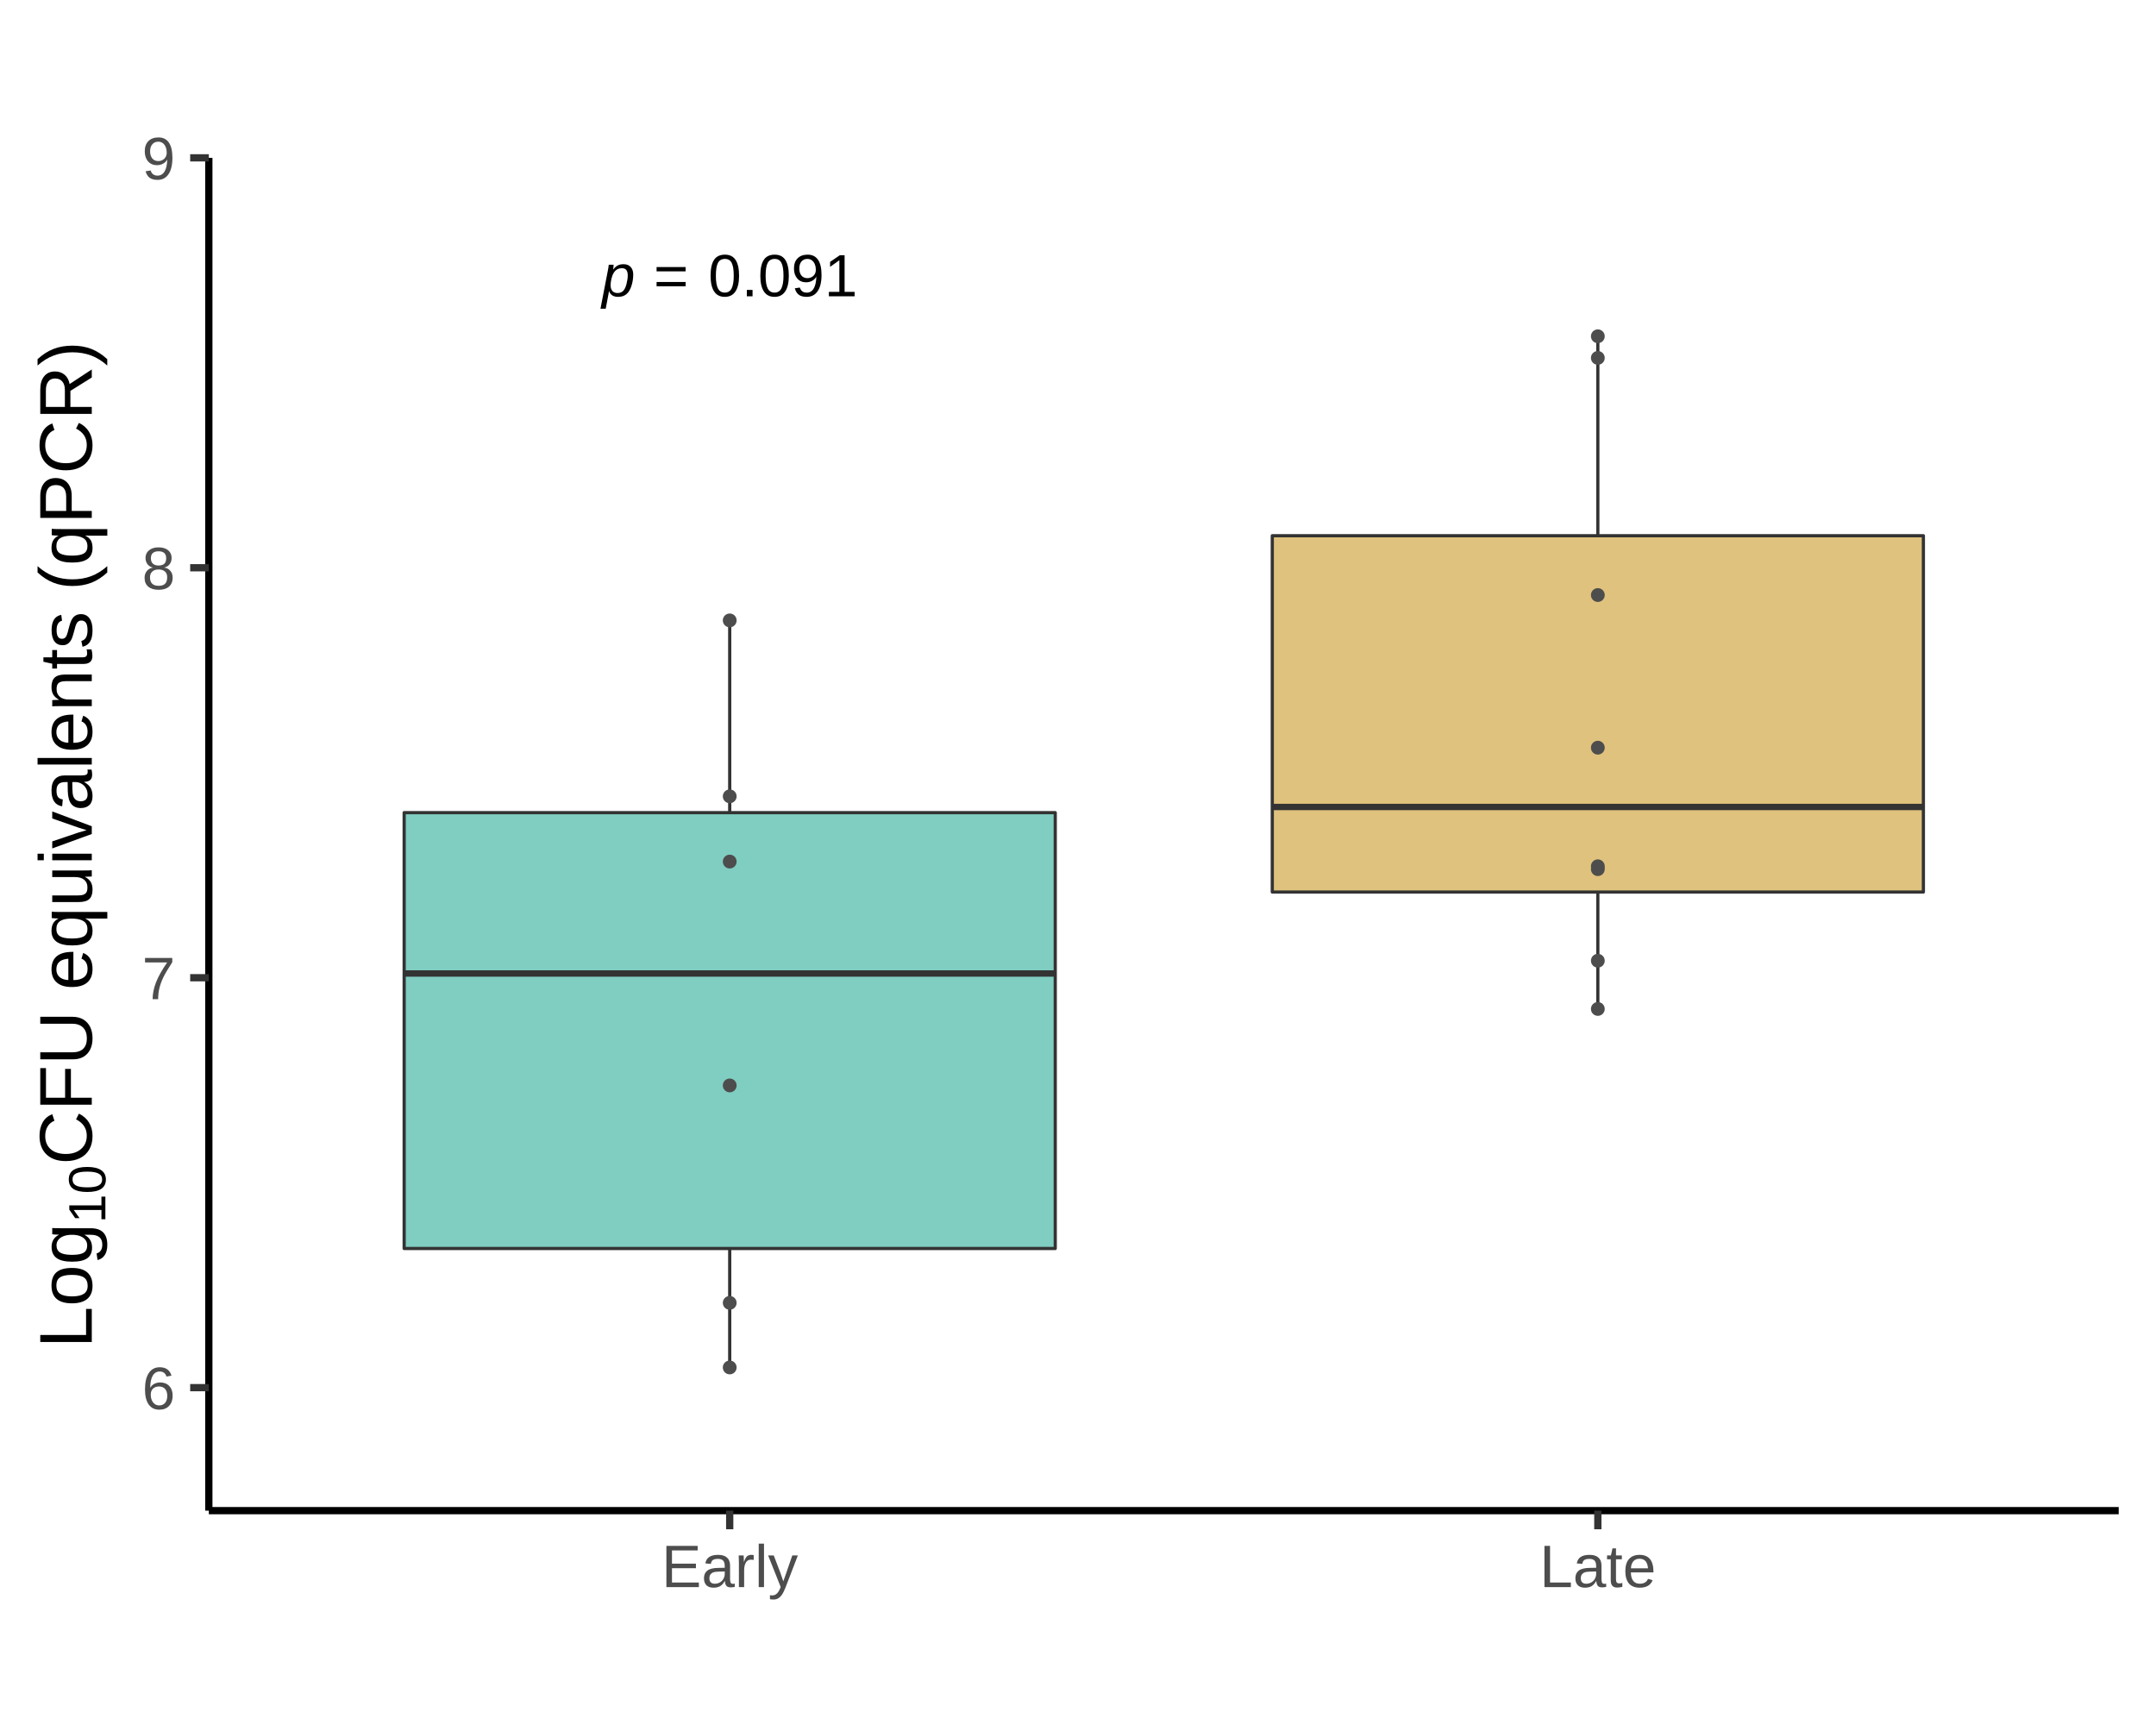
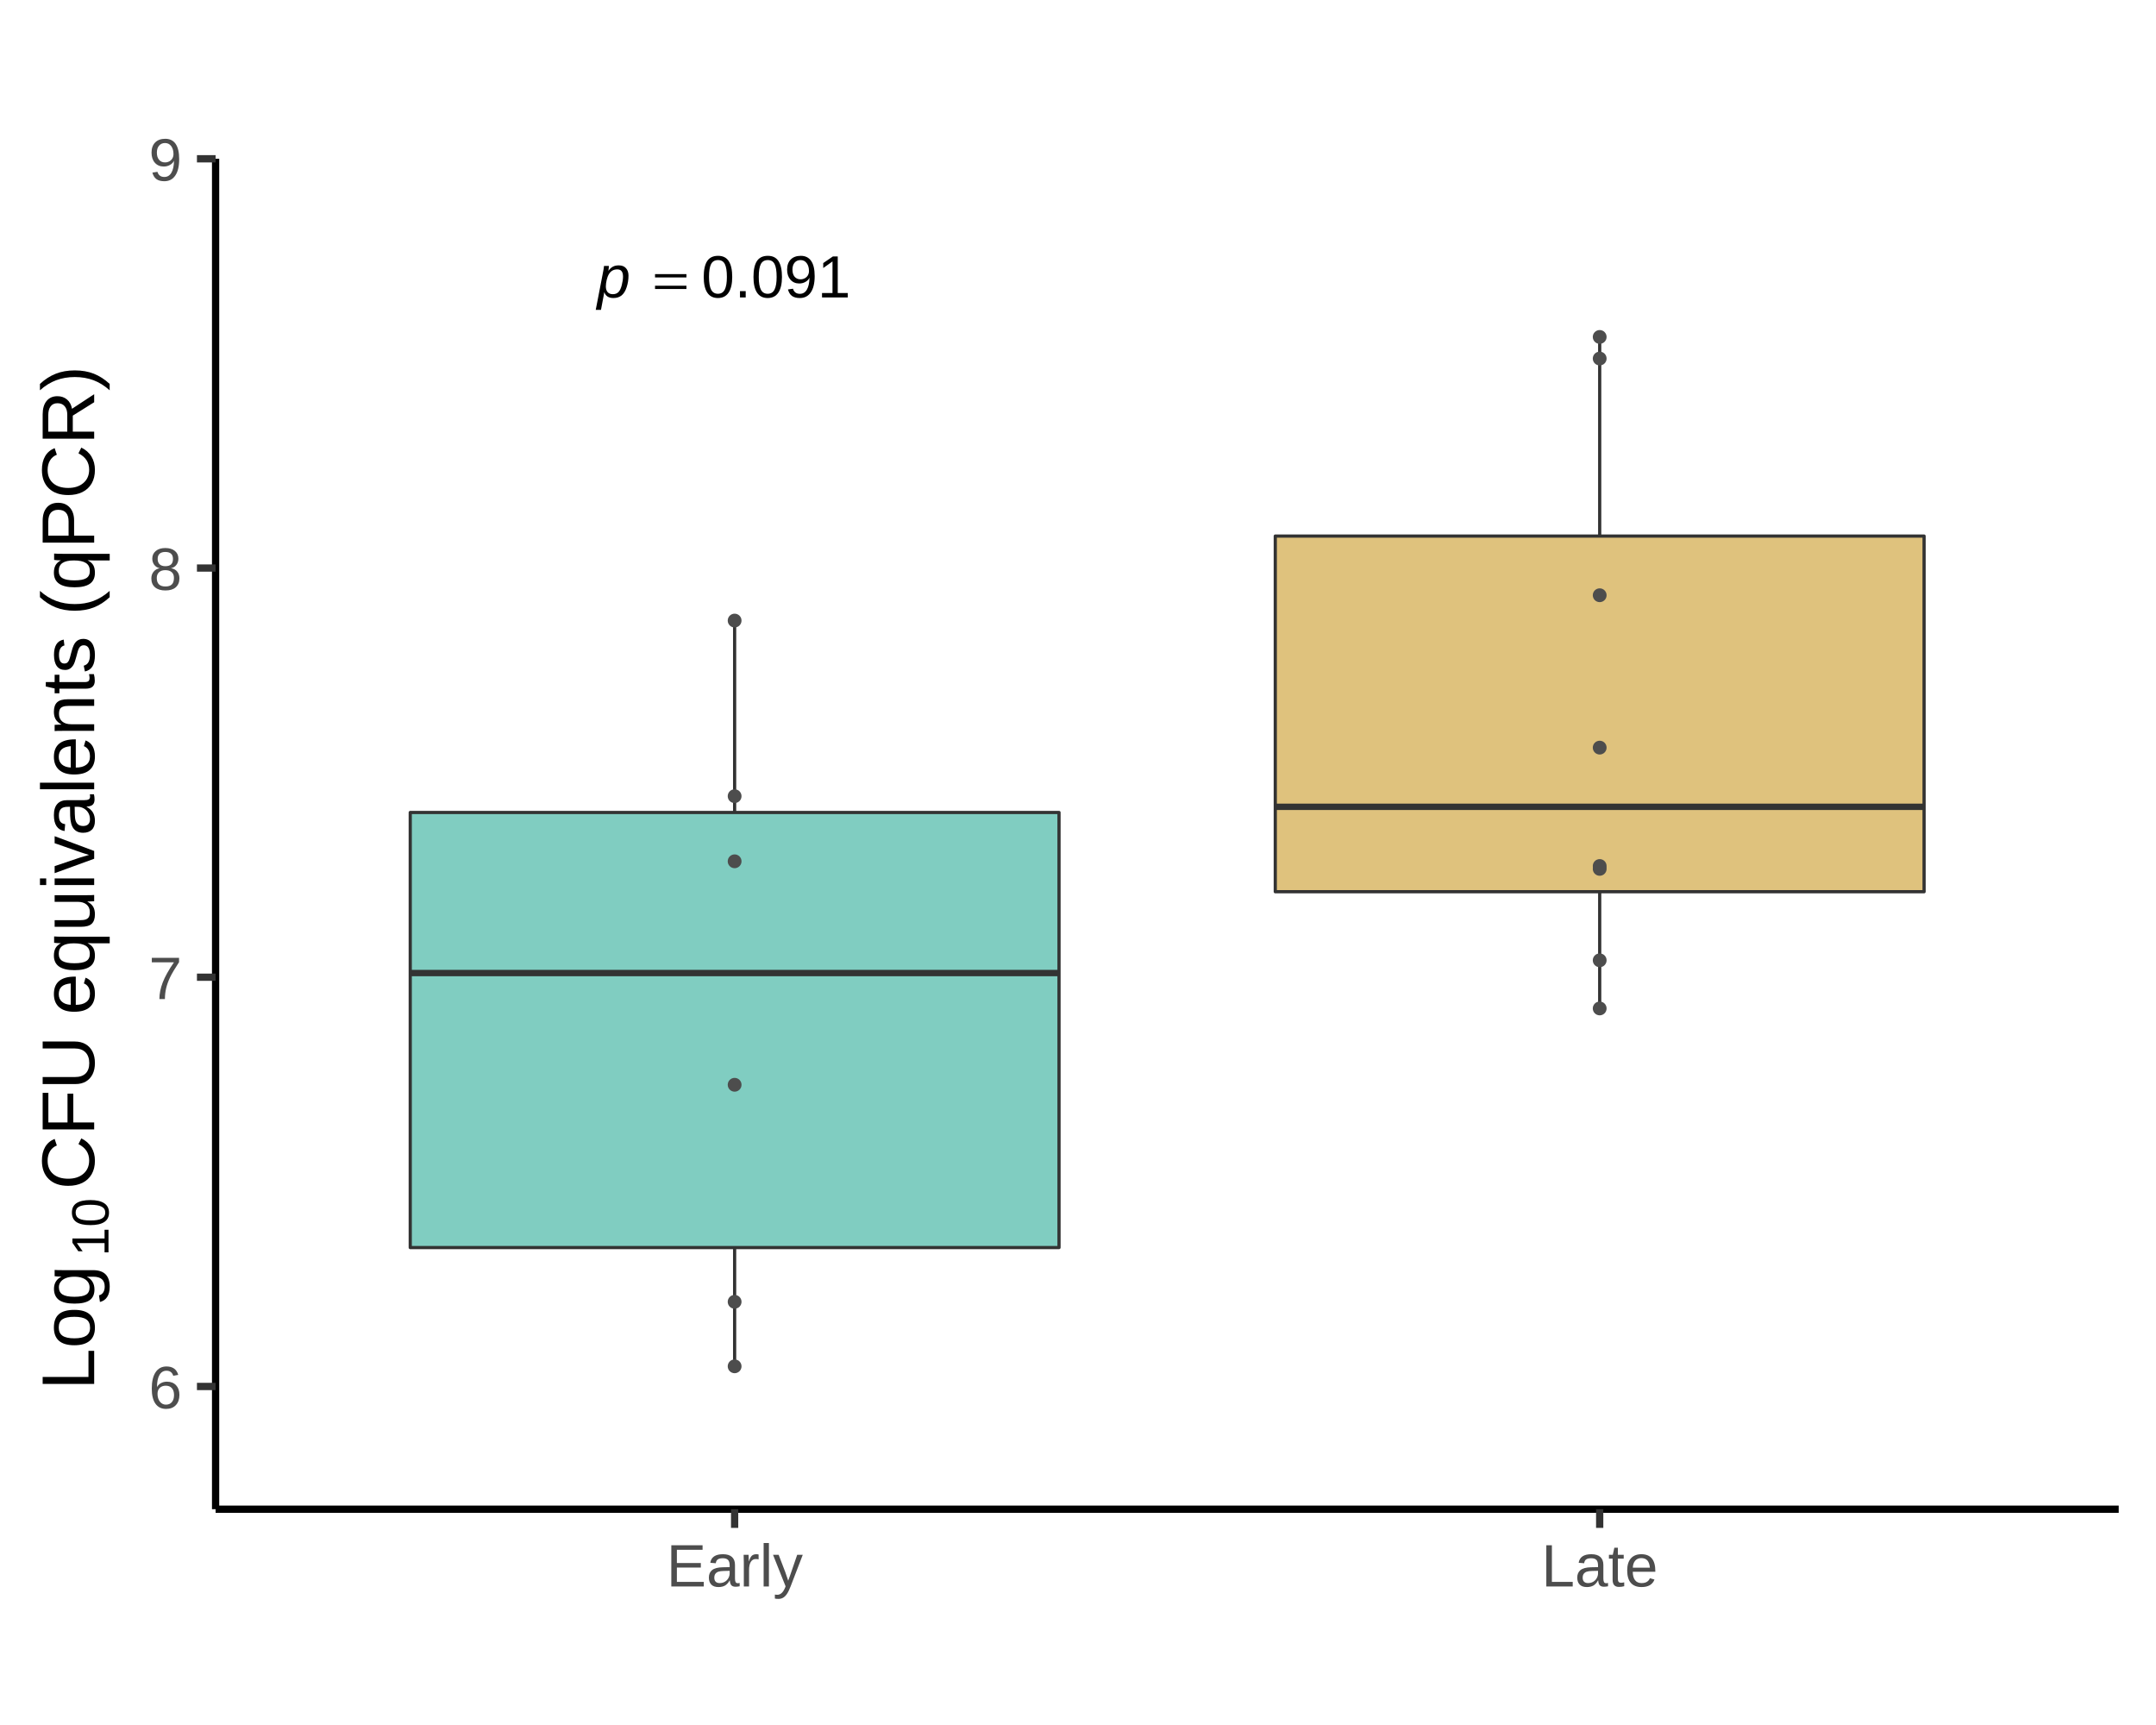
<svg xmlns="http://www.w3.org/2000/svg" class="svglite" width="720.00pt" height="576.00pt" viewBox="0 0 720.00 576.00">
  <defs>
    <style type="text/css">
    .svglite line, .svglite polyline, .svglite polygon, .svglite path, .svglite rect, .svglite circle {
      fill: none;
      stroke: #000000;
      stroke-linecap: round;
      stroke-linejoin: round;
      stroke-miterlimit: 10.00;
    }
  </style>
  </defs>
  <rect width="100%" height="100%" style="stroke: none; fill: #FFFFFF;" />
  <defs>
    <clipPath id="cpMC4wMHw3MjAuMDB8MC4wMHw1NzYuMDA=">
      <rect x="0.00" y="0.00" width="720.00" height="576.00" />
    </clipPath>
  </defs>
  <g clip-path="url(#cpMC4wMHw3MjAuMDB8MC4wMHw1NzYuMDA=)">
    <rect x="0.00" y="0.00" width="720.00" height="576.00" style="stroke-width: 2.42; stroke: #FFFFFF; fill: #FFFFFF;" />
  </g>
  <defs>
-     <clipPath id="cpNjkuNzR8NzA3LjU1fDUyLjcwfDUwNC40Mg==">
-       <rect x="69.74" y="52.70" width="637.81" height="451.72" />
+     <clipPath id="cpNzIuMDB8NzA3LjU1fDUzLjAyfDUwMy45NQ==">
+       <rect x="72.00" y="53.02" width="635.55" height="450.93" />
    </clipPath>
  </defs>
-   <g clip-path="url(#cpNjkuNzR8NzA3LjU1fDUyLjcwfDUwNC40Mg==)">
-     <rect x="69.74" y="52.70" width="637.81" height="451.72" style="stroke-width: 2.42; stroke: none; fill: #FFFFFF;" />
-     <line x1="243.69" y1="271.35" x2="243.69" y2="207.16" style="stroke-width: 1.07; stroke: #333333; stroke-linecap: butt;" />
-     <line x1="243.69" y1="416.89" x2="243.69" y2="456.61" style="stroke-width: 1.07; stroke: #333333; stroke-linecap: butt;" />
-     <polygon points="134.97,271.35 134.97,416.89 352.40,416.89 352.40,271.35 134.97,271.35 " style="stroke-width: 1.07; stroke: #333333; fill: #80CDC1;" />
-     <line x1="134.97" y1="325.06" x2="352.40" y2="325.06" style="stroke-width: 2.13; stroke: #333333; stroke-linecap: butt;" />
-     <line x1="533.60" y1="178.89" x2="533.60" y2="112.29" style="stroke-width: 1.07; stroke: #333333; stroke-linecap: butt;" />
-     <line x1="533.60" y1="297.86" x2="533.60" y2="336.90" style="stroke-width: 1.07; stroke: #333333; stroke-linecap: butt;" />
-     <polygon points="424.88,178.89 424.88,297.86 642.32,297.86 642.32,178.89 424.88,178.89 " style="stroke-width: 1.07; stroke: #333333; fill: #DFC27D;" />
-     <line x1="424.88" y1="269.46" x2="642.32" y2="269.46" style="stroke-width: 2.13; stroke: #333333; stroke-linecap: butt;" />
-     <circle cx="243.69" cy="362.44" r="1.95" style="stroke-width: 0.71; stroke: #4D4D4D; fill: #4D4D4D;" />
-     <circle cx="243.69" cy="207.16" r="1.95" style="stroke-width: 0.71; stroke: #4D4D4D; fill: #4D4D4D;" />
-     <circle cx="243.69" cy="456.61" r="1.95" style="stroke-width: 0.71; stroke: #4D4D4D; fill: #4D4D4D;" />
-     <circle cx="243.69" cy="435.04" r="1.95" style="stroke-width: 0.71; stroke: #4D4D4D; fill: #4D4D4D;" />
-     <circle cx="243.69" cy="287.69" r="1.95" style="stroke-width: 0.71; stroke: #4D4D4D; fill: #4D4D4D;" />
-     <circle cx="243.69" cy="265.90" r="1.95" style="stroke-width: 0.71; stroke: #4D4D4D; fill: #4D4D4D;" />
-     <circle cx="533.60" cy="119.51" r="1.95" style="stroke-width: 0.71; stroke: #4D4D4D; fill: #4D4D4D;" />
-     <circle cx="533.60" cy="336.90" r="1.95" style="stroke-width: 0.71; stroke: #4D4D4D; fill: #4D4D4D;" />
-     <circle cx="533.60" cy="320.80" r="1.95" style="stroke-width: 0.71; stroke: #4D4D4D; fill: #4D4D4D;" />
-     <circle cx="533.60" cy="198.69" r="1.95" style="stroke-width: 0.71; stroke: #4D4D4D; fill: #4D4D4D;" />
-     <circle cx="533.60" cy="289.26" r="1.95" style="stroke-width: 0.71; stroke: #4D4D4D; fill: #4D4D4D;" />
-     <circle cx="533.60" cy="290.22" r="1.95" style="stroke-width: 0.71; stroke: #4D4D4D; fill: #4D4D4D;" />
-     <circle cx="533.60" cy="112.29" r="1.95" style="stroke-width: 0.71; stroke: #4D4D4D; fill: #4D4D4D;" />
-     <circle cx="533.60" cy="249.66" r="1.95" style="stroke-width: 0.71; stroke: #4D4D4D; fill: #4D4D4D;" />
-     <text x="201.03" y="98.94" style="font-size: 19.92px; font-style: italic; font-family: Arial;" textLength="11.07px" lengthAdjust="spacingAndGlyphs">p</text>
-     <text x="218.30" y="98.94" style="font-size: 19.92px; font-family: Arial;" textLength="13.62px" lengthAdjust="spacingAndGlyphs">=</text>
-     <text x="236.52" y="98.94" style="font-size: 19.92px; font-family: Arial;" textLength="49.82px" lengthAdjust="spacingAndGlyphs">0.091</text>
+   <g clip-path="url(#cpNzIuMDB8NzA3LjU1fDUzLjAyfDUwMy45NQ==)">
+     <rect x="72.00" y="53.02" width="635.55" height="450.93" style="stroke-width: 2.42; stroke: none; fill: #FFFFFF;" />
+     <line x1="245.33" y1="271.29" x2="245.33" y2="207.22" style="stroke-width: 1.07; stroke: #333333; stroke-linecap: butt;" />
+     <line x1="245.33" y1="416.58" x2="245.33" y2="456.23" style="stroke-width: 1.07; stroke: #333333; stroke-linecap: butt;" />
+     <polygon points="137.00,271.29 137.00,416.58 353.66,416.58 353.66,271.29 137.00,271.29 " style="stroke-width: 1.07; stroke: #333333; fill: #80CDC1;" />
+     <line x1="137.00" y1="324.91" x2="353.66" y2="324.91" style="stroke-width: 2.13; stroke: #333333; stroke-linecap: butt;" />
+     <line x1="534.22" y1="179.00" x2="534.22" y2="112.51" style="stroke-width: 1.07; stroke: #333333; stroke-linecap: butt;" />
+     <line x1="534.22" y1="297.76" x2="534.22" y2="336.73" style="stroke-width: 1.07; stroke: #333333; stroke-linecap: butt;" />
+     <polygon points="425.88,179.00 425.88,297.76 642.55,297.76 642.55,179.00 425.88,179.00 " style="stroke-width: 1.07; stroke: #333333; fill: #DFC27D;" />
+     <line x1="425.88" y1="269.40" x2="642.55" y2="269.40" style="stroke-width: 2.13; stroke: #333333; stroke-linecap: butt;" />
+     <circle cx="245.33" cy="362.22" r="1.95" style="stroke-width: 0.71; stroke: #4D4D4D; fill: #4D4D4D;" />
+     <circle cx="245.33" cy="207.22" r="1.95" style="stroke-width: 0.71; stroke: #4D4D4D; fill: #4D4D4D;" />
+     <circle cx="245.33" cy="456.23" r="1.95" style="stroke-width: 0.71; stroke: #4D4D4D; fill: #4D4D4D;" />
+     <circle cx="245.33" cy="434.69" r="1.95" style="stroke-width: 0.71; stroke: #4D4D4D; fill: #4D4D4D;" />
+     <circle cx="245.33" cy="287.60" r="1.95" style="stroke-width: 0.71; stroke: #4D4D4D; fill: #4D4D4D;" />
+     <circle cx="245.33" cy="265.85" r="1.95" style="stroke-width: 0.71; stroke: #4D4D4D; fill: #4D4D4D;" />
+     <circle cx="534.22" cy="119.72" r="1.95" style="stroke-width: 0.71; stroke: #4D4D4D; fill: #4D4D4D;" />
+     <circle cx="534.22" cy="336.73" r="1.95" style="stroke-width: 0.71; stroke: #4D4D4D; fill: #4D4D4D;" />
+     <circle cx="534.22" cy="320.66" r="1.95" style="stroke-width: 0.71; stroke: #4D4D4D; fill: #4D4D4D;" />
+     <circle cx="534.22" cy="198.76" r="1.95" style="stroke-width: 0.71; stroke: #4D4D4D; fill: #4D4D4D;" />
+     <circle cx="534.22" cy="289.17" r="1.95" style="stroke-width: 0.71; stroke: #4D4D4D; fill: #4D4D4D;" />
+     <circle cx="534.22" cy="290.13" r="1.95" style="stroke-width: 0.71; stroke: #4D4D4D; fill: #4D4D4D;" />
+     <circle cx="534.22" cy="112.51" r="1.95" style="stroke-width: 0.71; stroke: #4D4D4D; fill: #4D4D4D;" />
+     <circle cx="534.22" cy="249.64" r="1.95" style="stroke-width: 0.71; stroke: #4D4D4D; fill: #4D4D4D;" />
+     <text x="199.45" y="99.33" style="font-size: 19.92px; font-style: italic; font-family: Liberation Sans;" textLength="12.64px" lengthAdjust="spacingAndGlyphs">p</text>
+     <text x="218.53" y="99.33" style="font-size: 19.92px; font-family: Standard Symbols PS;" textLength="10.93px" lengthAdjust="spacingAndGlyphs">=</text>
+     <text x="234.23" y="99.33" style="font-size: 19.92px; font-family: Liberation Sans;" textLength="56.99px" lengthAdjust="spacingAndGlyphs">0.091</text>
  </g>
  <g clip-path="url(#cpMC4wMHw3MjAuMDB8MC4wMHw1NzYuMDA=)">
-     <polyline points="69.74,504.42 69.74,52.70 " style="stroke-width: 2.42; stroke-linecap: butt;" />
-     <text x="58.53" y="470.51" text-anchor="end" style="font-size: 20.00px; fill: #4D4D4D; font-family: Arial;" textLength="11.12px" lengthAdjust="spacingAndGlyphs">6</text>
-     <text x="58.53" y="333.63" text-anchor="end" style="font-size: 20.00px; fill: #4D4D4D; font-family: Arial;" textLength="11.12px" lengthAdjust="spacingAndGlyphs">7</text>
-     <text x="58.53" y="196.74" text-anchor="end" style="font-size: 20.00px; fill: #4D4D4D; font-family: Arial;" textLength="11.12px" lengthAdjust="spacingAndGlyphs">8</text>
-     <text x="58.53" y="59.86" text-anchor="end" style="font-size: 20.00px; fill: #4D4D4D; font-family: Arial;" textLength="11.12px" lengthAdjust="spacingAndGlyphs">9</text>
-     <polyline points="63.51,463.35 69.74,463.35 " style="stroke-width: 2.42; stroke: #333333; stroke-linecap: butt;" />
-     <polyline points="63.51,326.47 69.74,326.47 " style="stroke-width: 2.42; stroke: #333333; stroke-linecap: butt;" />
-     <polyline points="63.51,189.58 69.74,189.58 " style="stroke-width: 2.42; stroke: #333333; stroke-linecap: butt;" />
-     <polyline points="63.51,52.70 69.74,52.70 " style="stroke-width: 2.42; stroke: #333333; stroke-linecap: butt;" />
-     <polyline points="69.74,504.42 707.55,504.42 " style="stroke-width: 2.42; stroke-linecap: butt;" />
-     <polyline points="243.69,510.64 243.69,504.42 " style="stroke-width: 2.42; stroke: #333333; stroke-linecap: butt;" />
-     <polyline points="533.60,510.64 533.60,504.42 " style="stroke-width: 2.42; stroke: #333333; stroke-linecap: butt;" />
-     <text x="243.69" y="529.95" text-anchor="middle" style="font-size: 20.00px; fill: #4D4D4D; font-family: Arial;" textLength="45.57px" lengthAdjust="spacingAndGlyphs">Early</text>
-     <text x="533.60" y="529.95" text-anchor="middle" style="font-size: 20.00px; fill: #4D4D4D; font-family: Arial;" textLength="38.93px" lengthAdjust="spacingAndGlyphs">Late</text>
-     <text transform="translate(30.65,450.15) rotate(-90)" style="font-size: 25.00px; font-family: Arial;" textLength="41.71px" lengthAdjust="spacingAndGlyphs">Log</text>
-     <text transform="translate(35.19,408.44) rotate(-90)" style="font-size: 17.50px; font-family: Arial;" textLength="19.47px" lengthAdjust="spacingAndGlyphs">10</text>
-     <text transform="translate(30.65,388.97) rotate(-90)" style="font-size: 25.00px; font-family: Arial;" textLength="282.01px" lengthAdjust="spacingAndGlyphs"> CFU equivalents (qPCR)</text>
+     <polyline points="72.00,503.95 72.00,53.02 " style="stroke-width: 2.42; stroke-linecap: butt;" />
+     <text x="60.79" y="470.25" text-anchor="end" style="font-size: 20.00px; fill: #4D4D4D; font-family: Liberation Sans;" textLength="12.72px" lengthAdjust="spacingAndGlyphs">6</text>
+     <text x="60.79" y="333.60" text-anchor="end" style="font-size: 20.00px; fill: #4D4D4D; font-family: Liberation Sans;" textLength="12.72px" lengthAdjust="spacingAndGlyphs">7</text>
+     <text x="60.79" y="196.96" text-anchor="end" style="font-size: 20.00px; fill: #4D4D4D; font-family: Liberation Sans;" textLength="12.72px" lengthAdjust="spacingAndGlyphs">8</text>
+     <text x="60.79" y="60.31" text-anchor="end" style="font-size: 20.00px; fill: #4D4D4D; font-family: Liberation Sans;" textLength="12.72px" lengthAdjust="spacingAndGlyphs">9</text>
+     <polyline points="65.77,462.96 72.00,462.96 " style="stroke-width: 2.42; stroke: #333333; stroke-linecap: butt;" />
+     <polyline points="65.77,326.31 72.00,326.31 " style="stroke-width: 2.42; stroke: #333333; stroke-linecap: butt;" />
+     <polyline points="65.77,189.67 72.00,189.67 " style="stroke-width: 2.42; stroke: #333333; stroke-linecap: butt;" />
+     <polyline points="65.77,53.02 72.00,53.02 " style="stroke-width: 2.42; stroke: #333333; stroke-linecap: butt;" />
+     <polyline points="72.00,503.95 707.55,503.95 " style="stroke-width: 2.42; stroke-linecap: butt;" />
+     <polyline points="245.33,510.18 245.33,503.95 " style="stroke-width: 2.42; stroke: #333333; stroke-linecap: butt;" />
+     <polyline points="534.22,510.18 534.22,503.95 " style="stroke-width: 2.42; stroke: #333333; stroke-linecap: butt;" />
+     <text x="245.33" y="529.74" text-anchor="middle" style="font-size: 20.00px; fill: #4D4D4D; font-family: Liberation Sans;" textLength="50.51px" lengthAdjust="spacingAndGlyphs">Early</text>
+     <text x="534.22" y="529.74" text-anchor="middle" style="font-size: 20.00px; fill: #4D4D4D; font-family: Liberation Sans;" textLength="43.55px" lengthAdjust="spacingAndGlyphs">Late</text>
+     <text transform="translate(31.45,464.15) rotate(-90)" style="font-size: 25.00px; font-family: Liberation Sans;" textLength="44.65px" lengthAdjust="spacingAndGlyphs">Log</text>
+     <text transform="translate(36.23,419.50) rotate(-90)" style="font-size: 17.50px; font-family: Liberation Sans;" textLength="22.28px" lengthAdjust="spacingAndGlyphs">10</text>
+     <text transform="translate(31.45,397.23) rotate(-90)" style="font-size: 25.00px; font-family: Liberation Sans;" textLength="304.41px" lengthAdjust="spacingAndGlyphs"> CFU equivalents (qPCR)</text>
  </g>
</svg>
